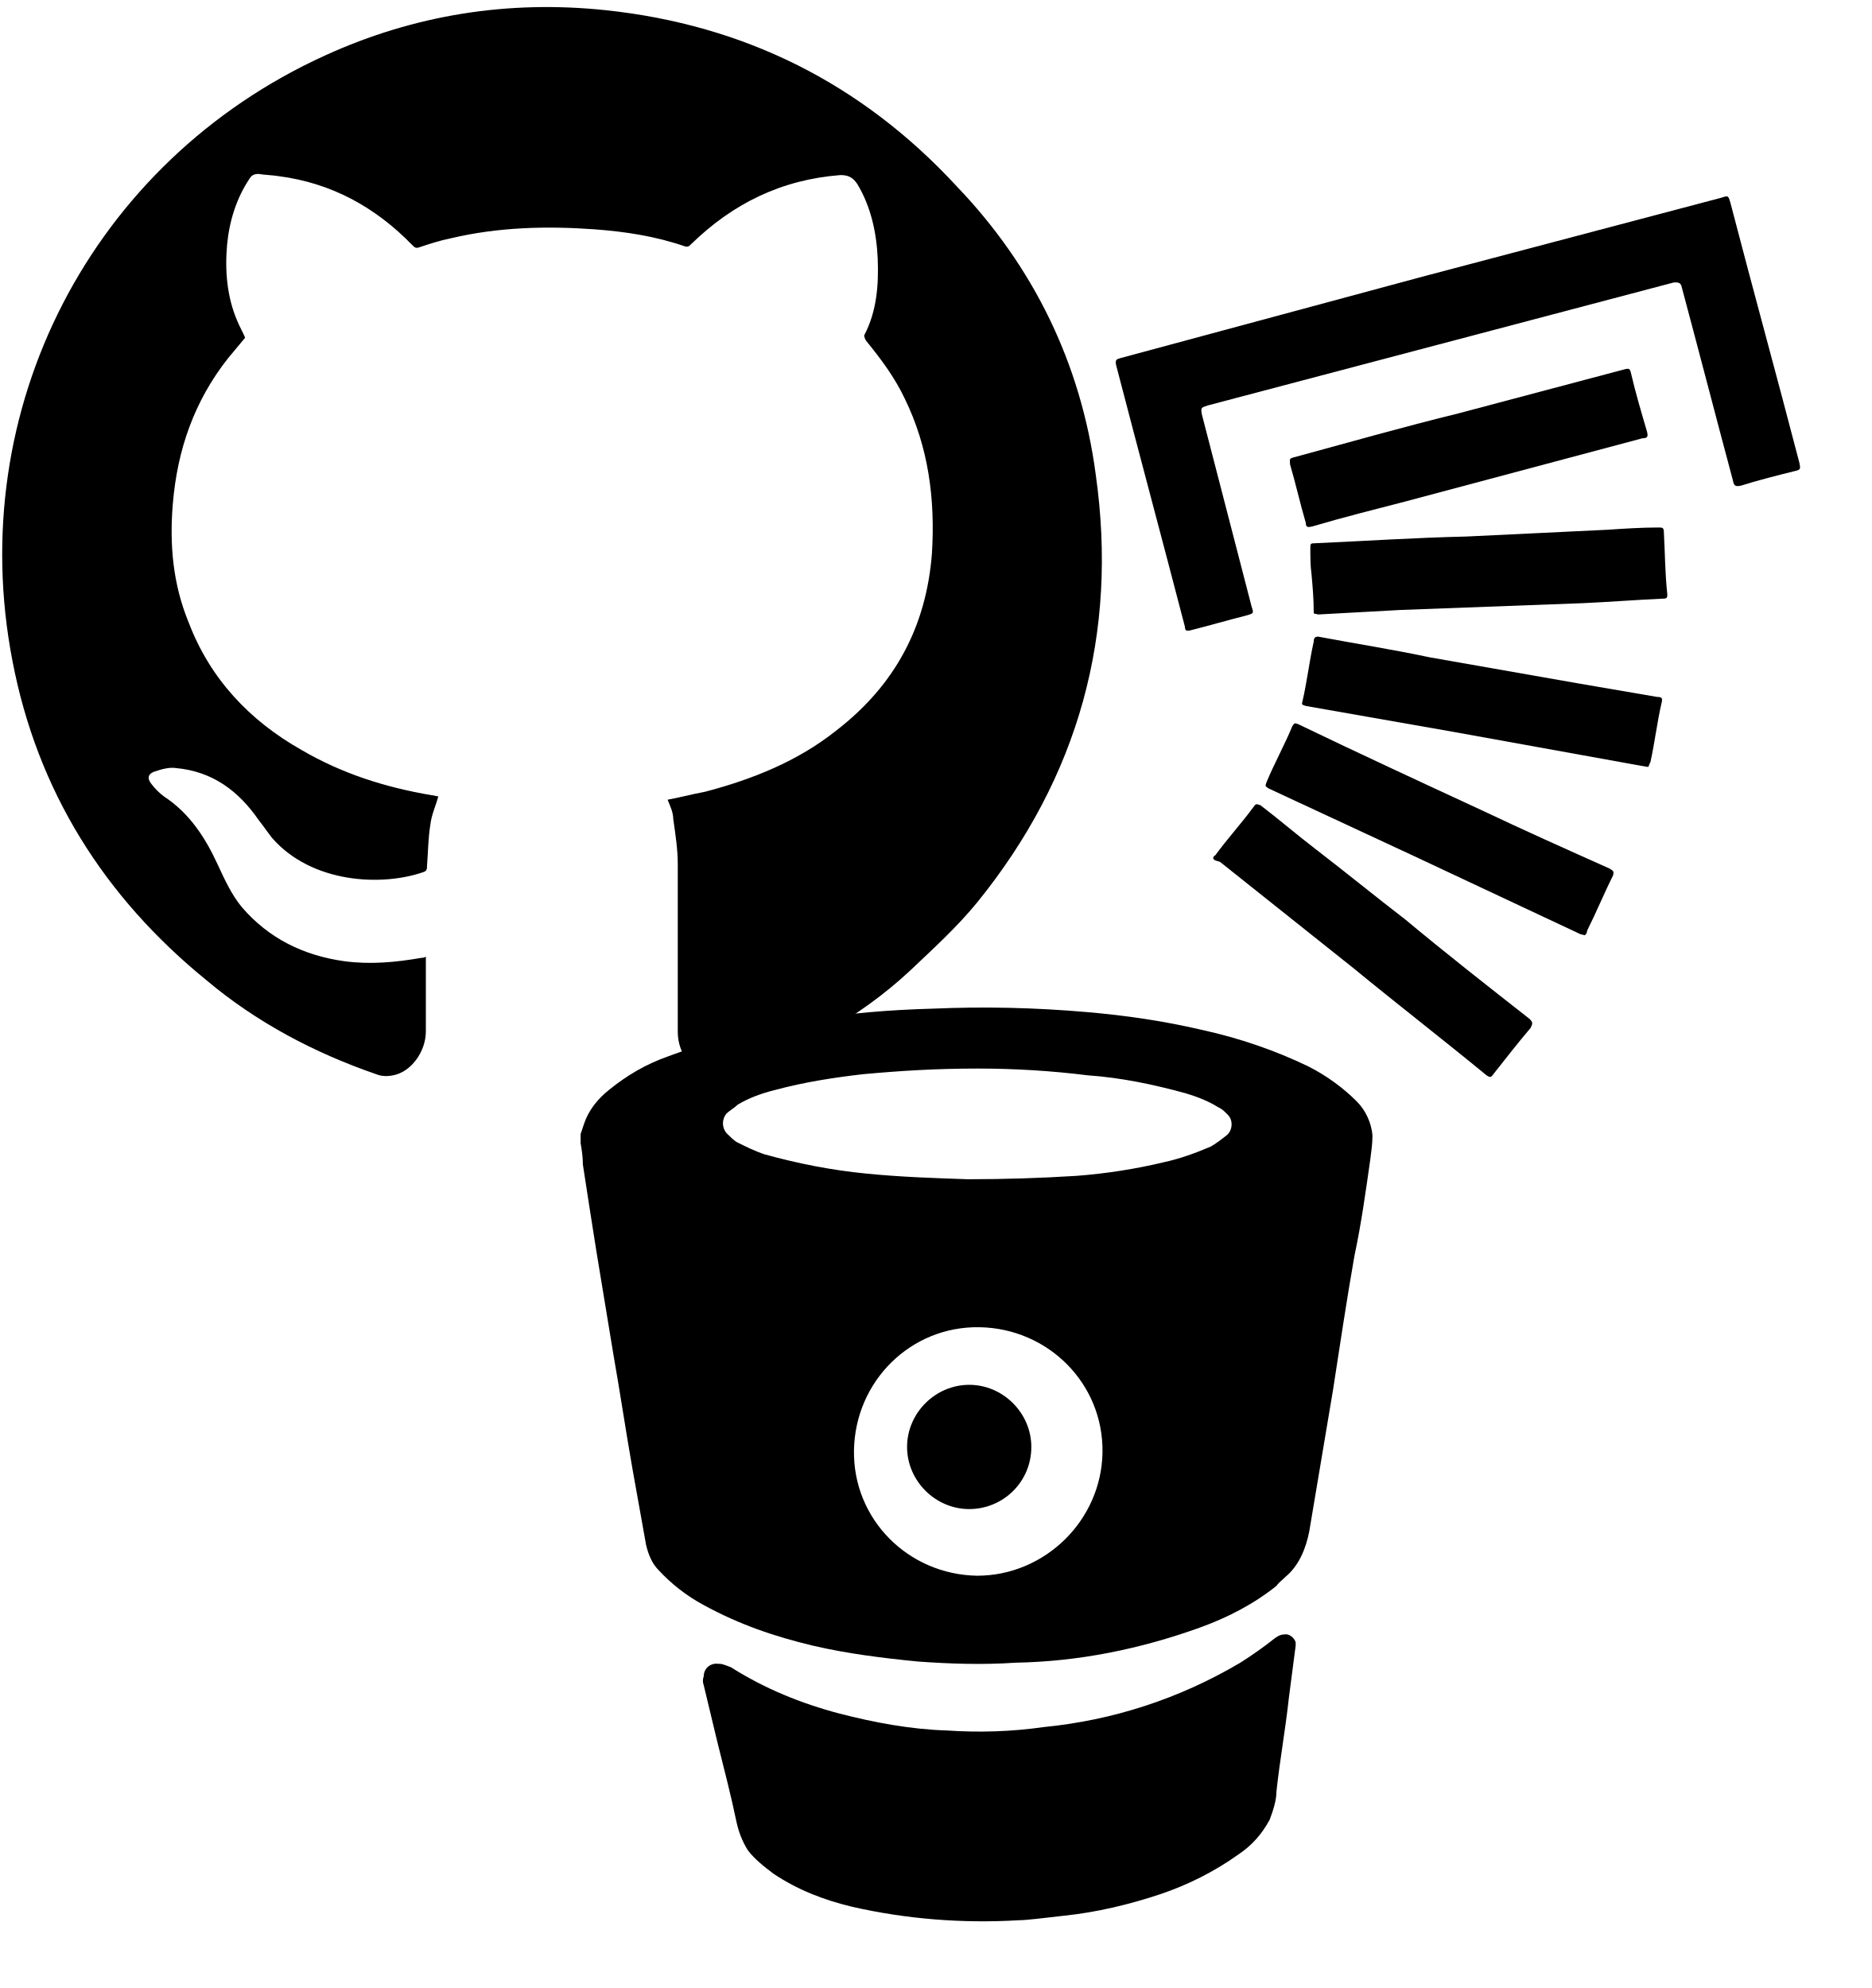
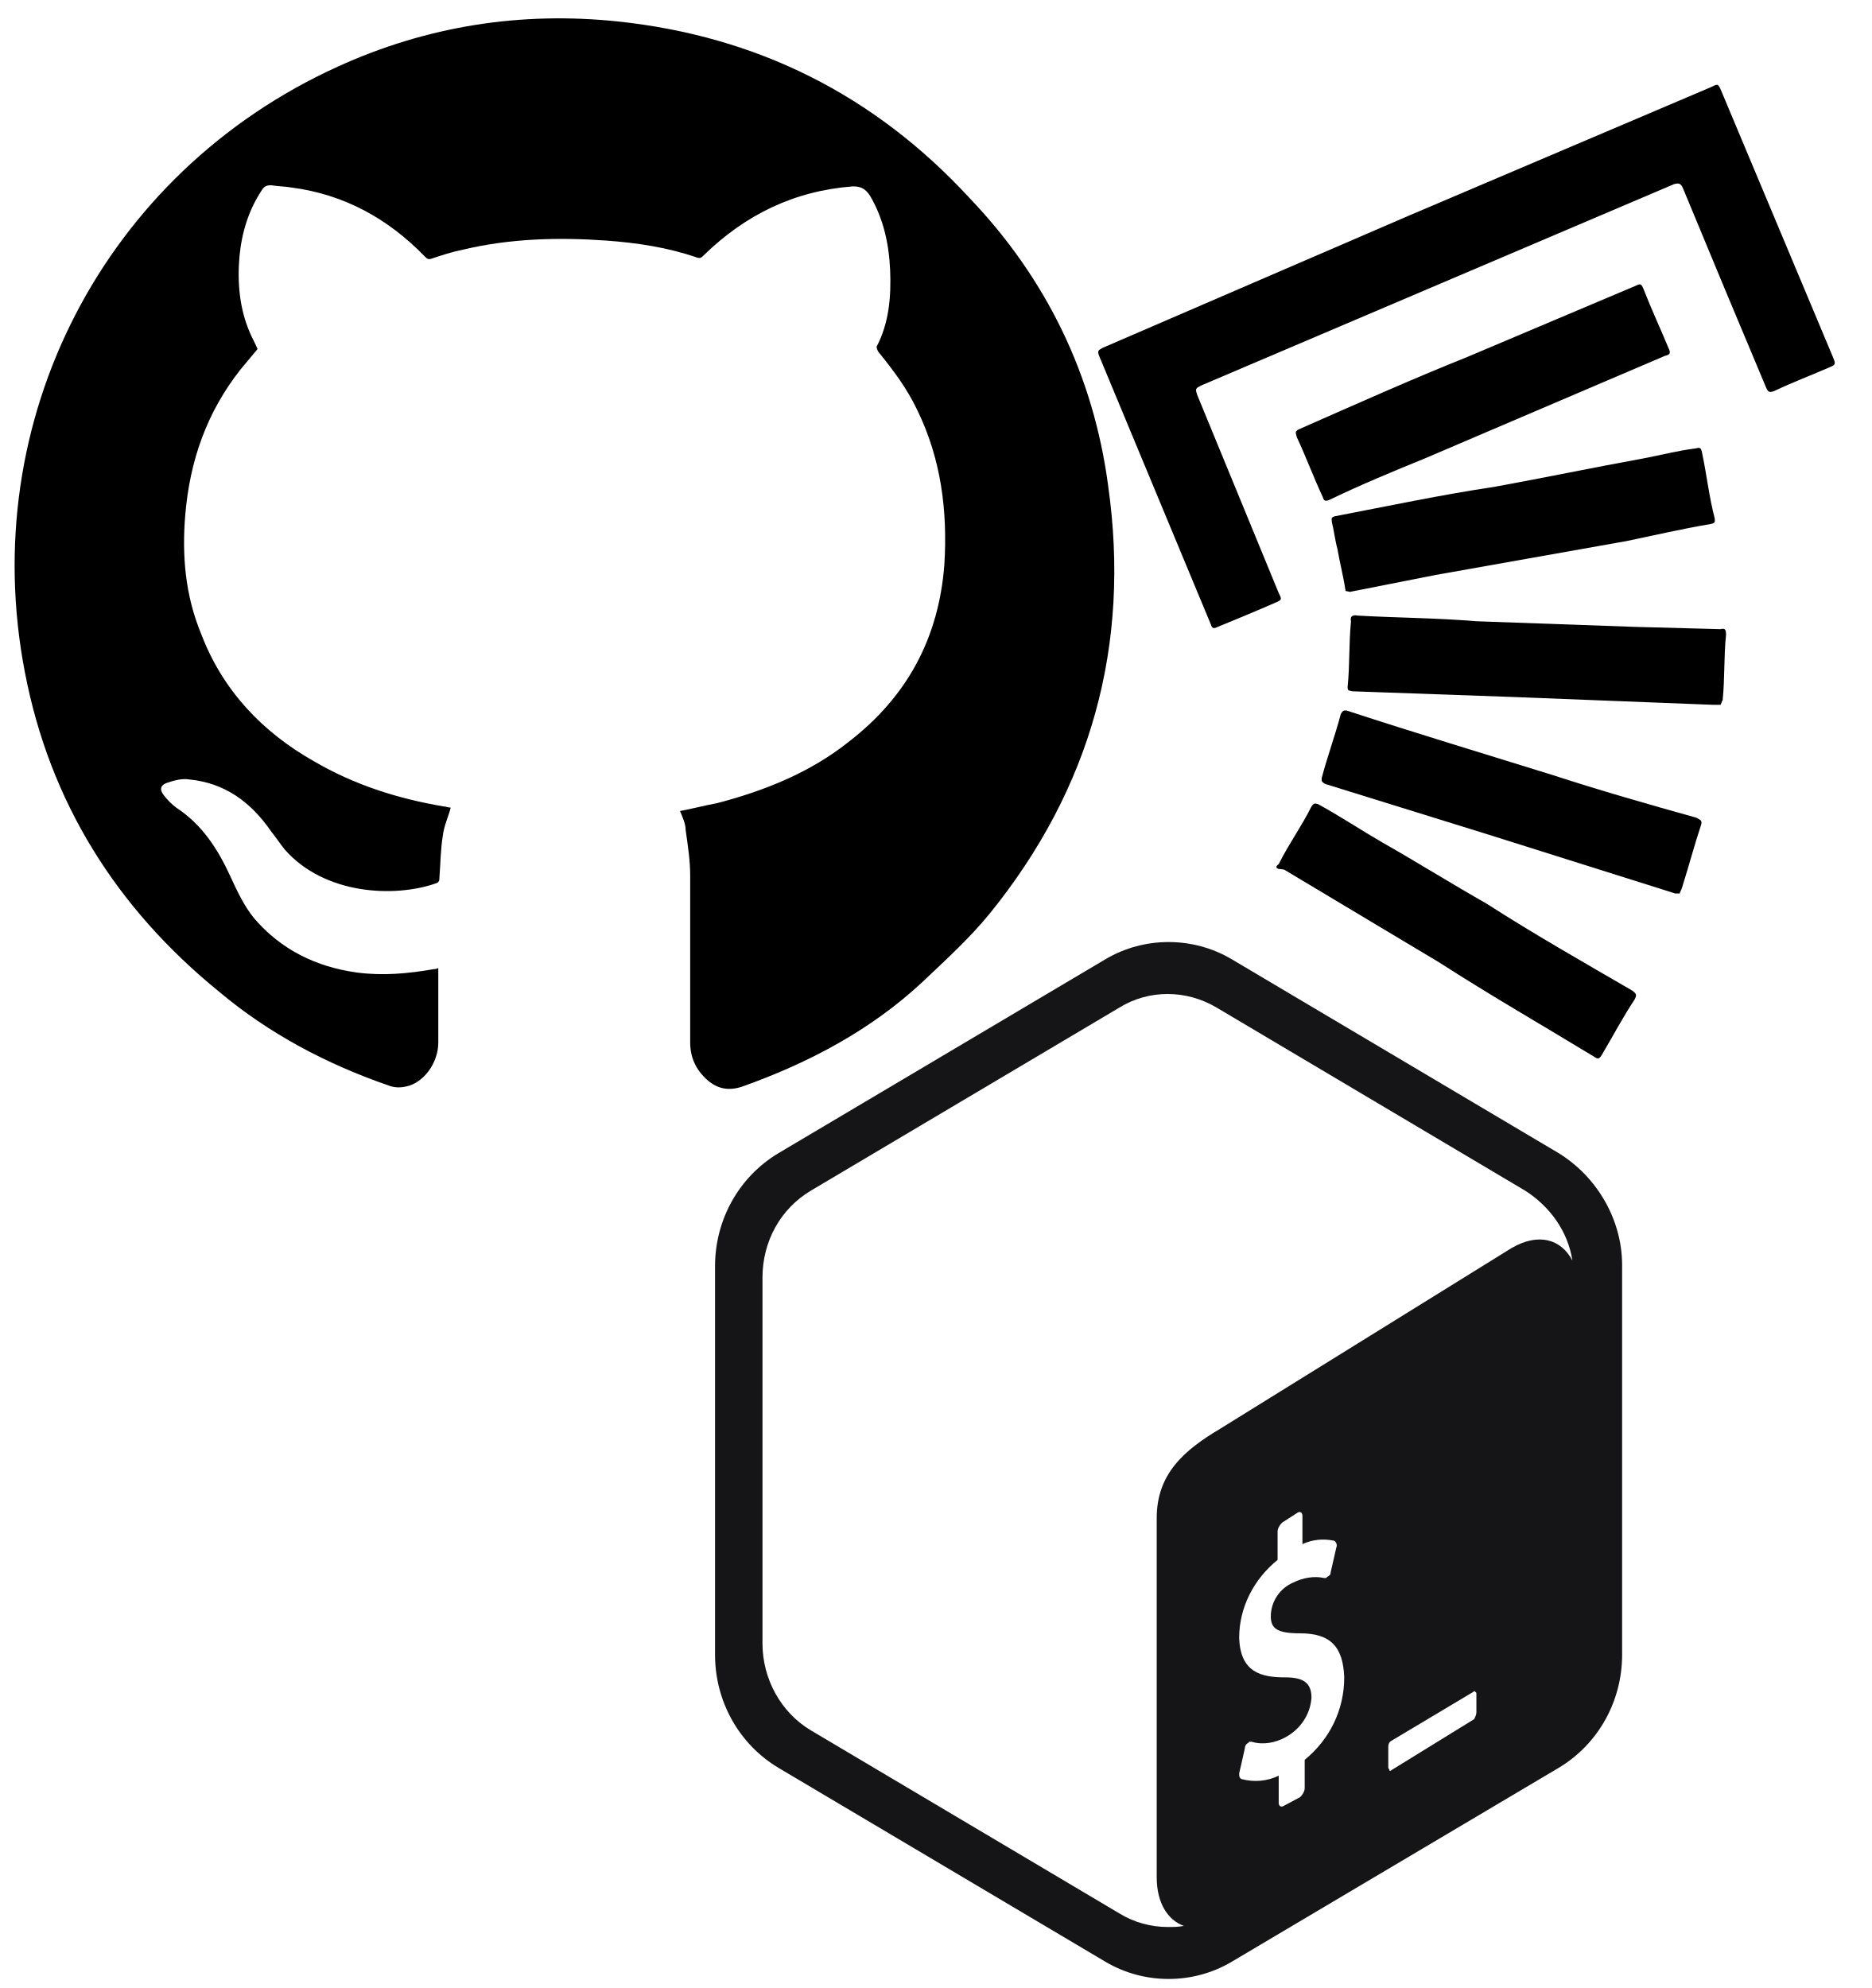
<svg xmlns="http://www.w3.org/2000/svg" version="1.1" id="Capa_1" x="0px" y="0px" viewBox="0 0 165.7 176" style="enable-background:new 0 0 165.7 176;" xml:space="preserve">
-   <path d="M59.1,70.8c1.1-0.2,2.2-0.5,3.3-0.7c4.2-1.1,8.2-2.7,11.6-5.4c5.2-4,8-9.2,8.5-15.7c0.3-4.8-0.3-9.4-2.4-13.7  c-0.9-1.9-2.1-3.5-3.4-5.1c-0.1-0.1-0.2-0.4-0.2-0.5c1.1-2.1,1.3-4.4,1.2-6.8c-0.1-2.3-0.6-4.6-1.8-6.6c-0.4-0.6-0.8-0.8-1.5-0.8  c-5.2,0.4-9.5,2.5-13.2,6.1c-0.2,0.2-0.3,0.3-0.6,0.2c-2.6-0.9-5.3-1.3-8-1.5c-4.2-0.3-8.5-0.2-12.7,0.8c-1,0.2-1.9,0.5-2.8,0.8  c-0.3,0.1-0.4,0-0.6-0.2c-3.3-3.4-7.2-5.5-11.8-6.1c-0.6-0.1-1.2-0.1-1.8-0.2c-0.4,0-0.6,0.1-0.8,0.4c-1.2,1.8-1.8,3.8-2,5.9  c-0.2,2.3,0,4.6,0.9,6.7c0.2,0.5,0.5,1,0.7,1.5c-0.5,0.6-1,1.2-1.5,1.8c-3,3.8-4.5,8.1-4.9,12.9c-0.3,3.6,0,7.1,1.4,10.5  c1.9,5,5.4,8.7,10,11.3c3.6,2.1,7.4,3.3,11.5,4c0.2,0,0.4,0.1,0.6,0.1c-0.2,0.8-0.6,1.6-0.7,2.5c-0.2,1.2-0.2,2.4-0.3,3.7  c0,0.2,0,0.4-0.3,0.5c-3.7,1.3-9.9,1-13.4-3c-0.4-0.5-0.8-1.1-1.2-1.6c-1.8-2.6-4.1-4.3-7.3-4.6c-0.6-0.1-1.3,0.1-1.9,0.3  c-0.6,0.2-0.7,0.6-0.3,1.1c0.3,0.4,0.7,0.8,1.1,1.1c2.3,1.5,3.7,3.7,4.8,6.1c0.6,1.3,1.2,2.6,2.1,3.7c2.4,2.8,5.5,4.3,9.1,4.8  c2.3,0.3,4.5,0.1,6.8-0.3c0.1,0,0.2,0,0.4-0.1c0,0.1,0,0.2,0,0.4c0,2.1,0,4.2,0,6.2c0,1.8-1.3,3.6-2.9,3.9c-0.5,0.1-1,0.1-1.5-0.1  c-5.5-1.9-10.6-4.6-15-8.3C9.2,79.4,3.3,70,1.1,58.5c-4.3-22.3,7-44.2,27.7-53.6C36.7,1.3,45,0,53.6,0.9  c12.3,1.3,22.7,6.5,31.1,15.6c6.8,7.1,11,15.7,12.3,25.5c2,14.1-1.5,26.8-10.5,37.9c-1.8,2.2-3.9,4.1-5.9,6  c-4.6,4.3-10.1,7.2-16,9.3c-1.2,0.4-2.2,0.2-3.1-0.6c-1-0.9-1.5-2-1.5-3.3c0-4.9,0-9.9,0-14.8c0-1.3-0.2-2.6-0.4-4  C59.6,71.9,59.3,71.3,59.1,70.8z" />
+   <style type="text/css">
+ 	.st0{fill-rule:evenodd;clip-rule:evenodd;fill:#151518;}
+ </style>
+   <path d="M60.2,71.8c1.1-0.2,2.2-0.5,3.3-0.7c4.2-1.1,8.2-2.7,11.6-5.4c5.2-4,8-9.2,8.5-15.7c0.3-4.8-0.3-9.4-2.4-13.7  c-0.9-1.9-2.1-3.5-3.4-5.1c-0.1-0.1-0.2-0.4-0.2-0.5c1.1-2.1,1.3-4.4,1.2-6.8c-0.1-2.3-0.6-4.6-1.8-6.6c-0.4-0.6-0.8-0.8-1.5-0.8  c-5.2,0.4-9.5,2.5-13.2,6.1c-0.2,0.2-0.3,0.3-0.6,0.2c-2.6-0.9-5.3-1.3-8-1.5c-4.2-0.3-8.5-0.2-12.7,0.8c-1,0.2-1.9,0.5-2.8,0.8  c-0.3,0.1-0.4,0-0.6-0.2c-3.3-3.4-7.2-5.5-11.8-6.1c-0.6-0.1-1.2-0.1-1.8-0.2c-0.4,0-0.6,0.1-0.8,0.4c-1.2,1.8-1.8,3.8-2,5.9  c-0.2,2.3,0,4.6,0.9,6.7c0.2,0.5,0.5,1,0.7,1.5c-0.5,0.6-1,1.2-1.5,1.8c-3,3.8-4.5,8.1-4.9,12.9c-0.3,3.6,0,7.1,1.4,10.5  c1.9,5,5.4,8.7,10,11.3c3.6,2.1,7.4,3.3,11.5,4c0.2,0,0.4,0.1,0.6,0.1c-0.2,0.8-0.6,1.6-0.7,2.5c-0.2,1.2-0.2,2.4-0.3,3.7  c0,0.2,0,0.4-0.3,0.5c-3.7,1.3-9.9,1-13.4-3c-0.4-0.5-0.8-1.1-1.2-1.6c-1.8-2.6-4.1-4.3-7.3-4.6c-0.6-0.1-1.3,0.1-1.9,0.3  c-0.6,0.2-0.7,0.6-0.3,1.1c0.3,0.4,0.7,0.8,1.1,1.1c2.3,1.5,3.7,3.7,4.8,6.1c0.6,1.3,1.2,2.6,2.1,3.7c2.4,2.8,5.5,4.3,9.1,4.8  c2.3,0.3,4.5,0.1,6.8-0.3c0.1,0,0.2,0,0.4-0.1c0,0.1,0,0.2,0,0.4c0,2.1,0,4.2,0,6.2c0,1.8-1.3,3.6-2.9,3.9c-0.5,0.1-1,0.1-1.5-0.1  c-5.5-1.9-10.6-4.6-15-8.3C10.3,80.4,4.4,71,2.2,59.5c-4.3-22.3,7-44.2,27.7-53.6c7.9-3.6,16.2-4.9,24.8-4  C67,3.2,77.4,8.4,85.8,17.5c6.8,7.1,11,15.7,12.3,25.5c2,14.1-1.5,26.8-10.5,37.9c-1.8,2.2-3.9,4.1-5.9,6c-4.6,4.3-10.1,7.2-16,9.3  c-1.2,0.4-2.2,0.2-3.1-0.6c-1-0.9-1.5-2-1.5-3.3c0-4.9,0-9.9,0-14.8c0-1.3-0.2-2.6-0.4-4C60.7,72.9,60.4,72.3,60.2,71.8z" />
  <g>
-     <path d="M51.4,101.2v-0.8c0.1-0.3,0.2-0.6,0.3-0.9c0.4-1.2,1.2-2.2,2.2-3c1.6-1.3,3.3-2.3,5.3-3c4-1.5,8.1-2.6,12.3-3.2   c3.6-0.6,7.3-0.9,11-1c4.6-0.2,9.1-0.1,13.7,0.3c3.5,0.3,6.9,0.8,10.3,1.6c3.2,0.7,6.4,1.8,9.3,3.2c1.6,0.8,3.1,1.9,4.3,3.1   c0.8,0.8,1.3,1.9,1.4,3c0,0.8-0.1,1.4-0.2,2.2c-0.4,2.8-0.8,5.7-1.4,8.5c-0.7,4-1.3,8-1.9,11.9c-0.7,4.2-1.4,8.3-2.1,12.5   c-0.3,1.5-0.9,3-2.1,4c-0.3,0.3-0.6,0.5-0.8,0.8c-2,1.6-4.3,2.8-6.8,3.7c-5.3,1.9-10.7,3-16.3,3.1c-2.9,0.2-5.8,0.1-8.6-0.1   c-3.1-0.3-6.3-0.7-9.3-1.4c-3.4-0.8-6.6-1.9-9.7-3.6c-1.5-0.8-2.9-1.9-4-3.1c-0.6-0.6-0.9-1.4-1.1-2.2c-0.4-2.2-0.8-4.5-1.2-6.7   c-0.6-3.4-1.1-6.8-1.7-10.2c-0.5-3-1-6.1-1.5-9.1c-0.4-2.5-0.8-5.1-1.2-7.7C51.6,102.4,51.5,101.8,51.4,101.2z M86.6,94.6   c-3.8,0-6.9,0.2-10.2,0.5c-2.6,0.3-5.2,0.7-7.8,1.4c-1.2,0.3-2.3,0.7-3.3,1.3c-0.3,0.3-0.7,0.5-1,0.8c-0.4,0.5-0.4,1.2,0,1.7   c0.3,0.3,0.6,0.6,0.9,0.8c0.8,0.4,1.6,0.8,2.5,1.1c2.9,0.8,5.9,1.4,9,1.7c3,0.3,6,0.4,9,0.5c3.2,0,6.4-0.1,9.6-0.3   c2.6-0.2,5.2-0.6,7.7-1.2c1.4-0.3,2.8-0.8,4.2-1.4c0.5-0.3,0.9-0.6,1.4-1c0.5-0.4,0.6-1.3,0.1-1.8l-0.1-0.1   c-0.3-0.3-0.4-0.4-0.8-0.6c-0.8-0.5-1.8-0.9-2.8-1.2c-2.9-0.8-5.8-1.4-8.7-1.6C93.1,94.8,89.8,94.6,86.6,94.6z M86.5,139.5   c6,0,11-4.9,11.1-10.9c0.1-6.1-4.8-11-10.9-11.1c-6.1-0.1-11,4.8-11.1,10.9C75.5,134.5,80.4,139.4,86.5,139.5   C86.5,139.5,86.5,139.5,86.5,139.5z" />
-     <path d="M90.2,170c-5,0.3-10-0.1-14.8-1.2c-2.5-0.6-4.8-1.5-6.9-2.9c-0.8-0.6-1.7-1.3-2.3-2.1c-0.5-0.8-0.8-1.6-1-2.5   c-0.5-2.4-1.1-4.7-1.7-7.1c-0.4-1.7-0.8-3.3-1.2-5c-0.1-0.3-0.1-0.5,0-0.8c0-0.7,0.6-1.2,1.3-1.1h0.1c0.3,0,0.7,0.2,1,0.3   c3,1.9,6.2,3.2,9.6,4.1c3.1,0.8,6.3,1.4,9.5,1.5c2.9,0.2,5.8,0.1,8.6-0.3c6.1-0.6,12-2.5,17.4-5.7c1.1-0.7,2.1-1.4,3.1-2.2   c0.3-0.2,0.5-0.3,0.8-0.3c0.4-0.1,0.9,0.3,1,0.7c0,0.1,0,0.2,0,0.3c-0.2,1.5-0.4,3.1-0.6,4.6c-0.3,2.8-0.8,5.5-1.1,8.3   c0,0.8-0.3,1.7-0.6,2.5c-0.7,1.3-1.6,2.3-2.8,3.1c-2.1,1.5-4.5,2.7-6.9,3.5c-2.7,0.9-5.6,1.6-8.5,1.9C92.4,169.8,90.9,170,90.2,170   z" />
-     <path d="M85.8,133.6c-3,0-5.5-2.5-5.5-5.5c0-3,2.5-5.5,5.5-5.5s5.5,2.5,5.5,5.5l0,0C91.3,131.2,88.8,133.6,85.8,133.6L85.8,133.6z" />
+     <path d="M124.7,19.1l26.8-11.4c0.6-0.3,0.6-0.3,0.9,0.4c3.3,7.9,6.6,15.7,9.9,23.6c0.2,0.5,0.2,0.6-0.3,0.8   c-1.6,0.7-3.2,1.3-4.9,2.1c-0.5,0.2-0.6,0.1-0.8-0.4c-2.4-5.7-4.9-11.7-7.3-17.5c-0.2-0.5-0.4-0.5-0.8-0.4l-41.8,17.8   c-0.6,0.3-0.6,0.3-0.4,0.9l7.2,17.5c0.3,0.6,0.3,0.6-0.4,0.9c-1.6,0.7-3.3,1.4-5,2.1c-0.4,0.2-0.5,0.1-0.6-0.2   c-3.3-7.9-6.6-15.9-9.9-23.8c-0.2-0.5,0-0.5,0.3-0.7L124.7,19.1z" />
+     <path d="M129.9,31.6c5-2.1,9.9-4.2,14.9-6.3c0.4-0.2,0.5-0.2,0.7,0.3c0.7,1.8,1.5,3.5,2.2,5.2c0.2,0.4,0.2,0.6-0.3,0.7l-21.3,9.1   c-2.7,1.1-5.6,2.3-8.3,3.6c-0.4,0.2-0.6,0.2-0.7-0.2c-0.8-1.7-1.5-3.6-2.3-5.3c-0.1-0.4-0.2-0.5,0.2-0.7   C120,35.8,124.9,33.6,129.9,31.6L129.9,31.6z" />
+     <path d="M152.3,62.4l-0.6,0l-17.9-0.7l-14.1-0.5c-0.3-0.1-0.4,0-0.4-0.4c0.2-1.9,0.1-3.8,0.3-5.8c-0.1-0.4,0.1-0.6,0.6-0.5   c3.5,0.2,6.9,0.2,10.5,0.5l14.1,0.5l7.5,0.2c0.4-0.1,0.5,0,0.5,0.5c-0.2,1.9-0.1,3.8-0.3,5.8C152.4,62.1,152.4,62.3,152.3,62.4z" />
+     <path d="M119.1,52.2c-0.2-1.3-0.5-2.4-0.7-3.6c-0.2-0.7-0.3-1.6-0.5-2.4c0-0.3-0.1-0.4,0.3-0.5c4.7-0.9,9.4-1.9,14.1-2.6   c4.4-0.8,8.7-1.7,13.1-2.5c1.6-0.3,3.1-0.7,4.7-0.9c0.4-0.1,0.5-0.1,0.6,0.5c0.4,1.9,0.6,3.8,1.1,5.7c0,0.3,0.1,0.4-0.4,0.5   c-2.4,0.4-5,1-7.4,1.5l-16.9,3l-7.6,1.5C119.2,52.3,119.1,52.4,119.1,52.2z" />
+     <path d="M113,76.8c0-0.2,0.1-0.2,0.2-0.3c0.9-1.8,2-3.3,2.9-5.1c0.2-0.3,0.3-0.3,0.6-0.2c2,1.1,3.8,2.3,5.7,3.4   c3,1.7,6.2,3.7,9.2,5.4c4.2,2.7,8.6,5.2,12.9,7.7c0.4,0.3,0.4,0.4,0.2,0.8c-1,1.5-1.9,3.2-2.9,4.9c-0.2,0.3-0.3,0.4-0.6,0.2   c-4.6-2.8-9.3-5.5-13.8-8.4L113.7,77C113.4,76.9,113.1,77,113,76.8z" />
+     <path d="M148.7,79.1l-0.4,0l-16.5-5.2l-14.5-4.5c-0.3-0.2-0.3-0.2-0.3-0.5c0.5-1.9,1.2-3.8,1.7-5.7c0.2-0.3,0.2-0.3,0.5-0.3   c6.1,2,12.1,3.8,18.2,5.7c4.3,1.4,8.5,2.6,12.8,3.8c0.3,0.2,0.5,0.2,0.4,0.6c-0.6,1.8-1.1,3.7-1.7,5.6   C148.8,78.9,148.7,79,148.7,79.1z" />
  </g>
  <g>
-     <path d="M125.9,24.5l26.5-7c0.6-0.2,0.6-0.2,0.8,0.5c2,7.7,4.1,15.3,6.1,23c0.1,0.5,0.1,0.6-0.4,0.7c-1.6,0.4-3.2,0.8-4.8,1.3   c-0.5,0.1-0.6,0-0.7-0.5c-1.5-5.6-3-11.4-4.5-17c-0.1-0.5-0.3-0.5-0.7-0.5l-41.3,10.9c-0.6,0.2-0.6,0.2-0.5,0.8l4.4,17   c0.2,0.6,0.2,0.6-0.5,0.8c-1.6,0.4-3.3,0.9-4.9,1.3c-0.4,0.1-0.5,0-0.5-0.3c-2-7.7-4.1-15.5-6.1-23.2c-0.1-0.5,0.1-0.5,0.4-0.6   L125.9,24.5z" />
-     <path d="M129.1,36.6c4.9-1.3,9.8-2.6,14.7-3.9c0.4-0.1,0.5-0.1,0.6,0.4c0.4,1.7,0.9,3.4,1.4,5.1c0.1,0.4,0.1,0.6-0.4,0.6l-21,5.6   c-2.7,0.7-5.5,1.4-8.2,2.2c-0.4,0.1-0.6,0.1-0.6-0.3c-0.5-1.7-0.9-3.5-1.4-5.2c0-0.4-0.1-0.5,0.3-0.6   C119.3,39.2,124.2,37.8,129.1,36.6L129.1,36.6z" />
-     <path d="M145.9,67.9l-0.6-0.1l-16.6-3l-13.1-2.3c-0.3-0.1-0.4-0.1-0.3-0.4c0.4-1.7,0.6-3.5,1-5.3c0-0.4,0.2-0.5,0.6-0.4   c3.2,0.6,6.4,1.1,9.7,1.8l13.1,2.3l7,1.2c0.4,0,0.5,0.1,0.4,0.5c-0.4,1.7-0.6,3.5-1,5.3C146,67.6,146,67.8,145.9,67.9z" />
-     <path d="M116.3,54.2c0-1.2-0.1-2.3-0.2-3.4c-0.1-0.7-0.1-1.5-0.1-2.3c0-0.3,0-0.4,0.3-0.4c4.5-0.2,9-0.5,13.5-0.6   c4.2-0.2,8.3-0.4,12.5-0.6c1.5-0.1,3-0.2,4.5-0.2c0.4,0,0.5,0,0.5,0.5c0.1,1.8,0.1,3.6,0.3,5.4c0,0.3,0,0.4-0.4,0.4   c-2.3,0.1-4.8,0.3-7.1,0.4L124,54l-7.3,0.4C116.4,54.3,116.3,54.4,116.3,54.2z" />
-     <path d="M107.4,76c0-0.2,0.1-0.2,0.2-0.3c1.1-1.5,2.3-2.8,3.4-4.3c0.2-0.3,0.3-0.2,0.6-0.1c1.7,1.3,3.2,2.6,4.9,3.9   c2.6,2,5.3,4.2,7.9,6.2c3.6,3,7.3,5.9,11,8.8c0.3,0.3,0.3,0.4,0.1,0.8c-1.1,1.3-2.2,2.7-3.3,4.1c-0.2,0.3-0.3,0.3-0.6,0.1   c-3.9-3.2-7.9-6.3-11.8-9.5l-11.8-9.4C107.7,76.2,107.5,76.2,107.4,76z" />
-     <path d="M140.3,82.8l-0.4-0.1l-14.7-6.9l-12.9-6c-0.3-0.2-0.3-0.2-0.2-0.5c0.7-1.7,1.6-3.3,2.3-5c0.2-0.3,0.2-0.3,0.5-0.2   c5.4,2.6,10.8,5.1,16.2,7.6c3.8,1.8,7.6,3.5,11.4,5.2c0.3,0.2,0.4,0.2,0.3,0.6c-0.8,1.6-1.5,3.3-2.3,4.9   C140.5,82.6,140.4,82.7,140.3,82.8z" />
+     <path class="st0" d="M138,102.1l-29-17.2c-3.4-2-7.7-2-11.1,0l-29,17.2c-3.5,2.1-5.6,5.9-5.6,10v34.4c0,4.1,2.1,7.9,5.6,10l29,17.2   c3.4,2,7.7,2,11.1,0l29-17.2c3.5-2.1,5.6-5.9,5.6-10V112C143.6,108,141.4,104.2,138,102.1z M115.5,155.8v2.5c0,0.3-0.2,0.6-0.4,0.8   l-1.5,0.8c-0.2,0.1-0.4,0-0.4-0.3v-2.4c-1,0.5-2.2,0.6-3.3,0.3c-0.2-0.1-0.2-0.3-0.2-0.5l0.5-2.2c0-0.2,0.1-0.4,0.3-0.5   c0,0,0.1-0.1,0.1-0.1c0.1,0,0.2,0,0.2,0c1,0.3,2.1,0.1,3-0.4c1.3-0.7,2.2-2,2.3-3.5c0-1.3-0.7-1.8-2.3-1.8c-2.1,0-4-0.4-4.1-3.5   c0-2.7,1.3-5.2,3.4-6.9v-2.5c0-0.3,0.2-0.6,0.4-0.8l1.4-0.9c0.2-0.1,0.4,0,0.4,0.3v2.5c0.9-0.4,1.8-0.5,2.8-0.3   c0.2,0.1,0.3,0.4,0.2,0.6l-0.5,2.2c0,0.2-0.1,0.3-0.3,0.4c0,0-0.1,0.1-0.1,0.1c-0.1,0-0.1,0-0.2,0c-0.9-0.2-1.9,0-2.7,0.4   c-1.2,0.5-2,1.7-2,3c0,1.1,0.6,1.5,2.6,1.5c2.7,0,3.8,1.2,3.9,3.9C119,151.4,117.7,154,115.5,155.8z M130.7,151.6   c0,0.2-0.1,0.4-0.2,0.6l-7.3,4.5c-0.1,0.1-0.2,0.1-0.2,0s-0.1-0.1-0.1-0.2v-1.9c0-0.2,0.1-0.4,0.3-0.5l7.2-4.3   c0.1-0.1,0.2-0.1,0.2,0c0.1,0,0.1,0.1,0.1,0.2V151.6z M133.8,110.5L133.8,110.5L108,126.5c-3.2,1.9-5.6,4-5.6,7.9v31.8   c0,2.3,1,3.8,2.4,4.3c-0.5,0.1-0.9,0.1-1.4,0.1c-1.5,0-3-0.4-4.3-1.2l-27.3-16.2c-2.7-1.6-4.3-4.6-4.3-7.7v-32.4   c0-3.2,1.6-6.1,4.3-7.7l27.3-16.2c2.6-1.6,5.9-1.6,8.6,0l27.3,16.2c2.2,1.4,3.8,3.6,4.2,6.2C138.2,109.7,136.2,109.1,133.8,110.5z" />
  </g>
</svg>
